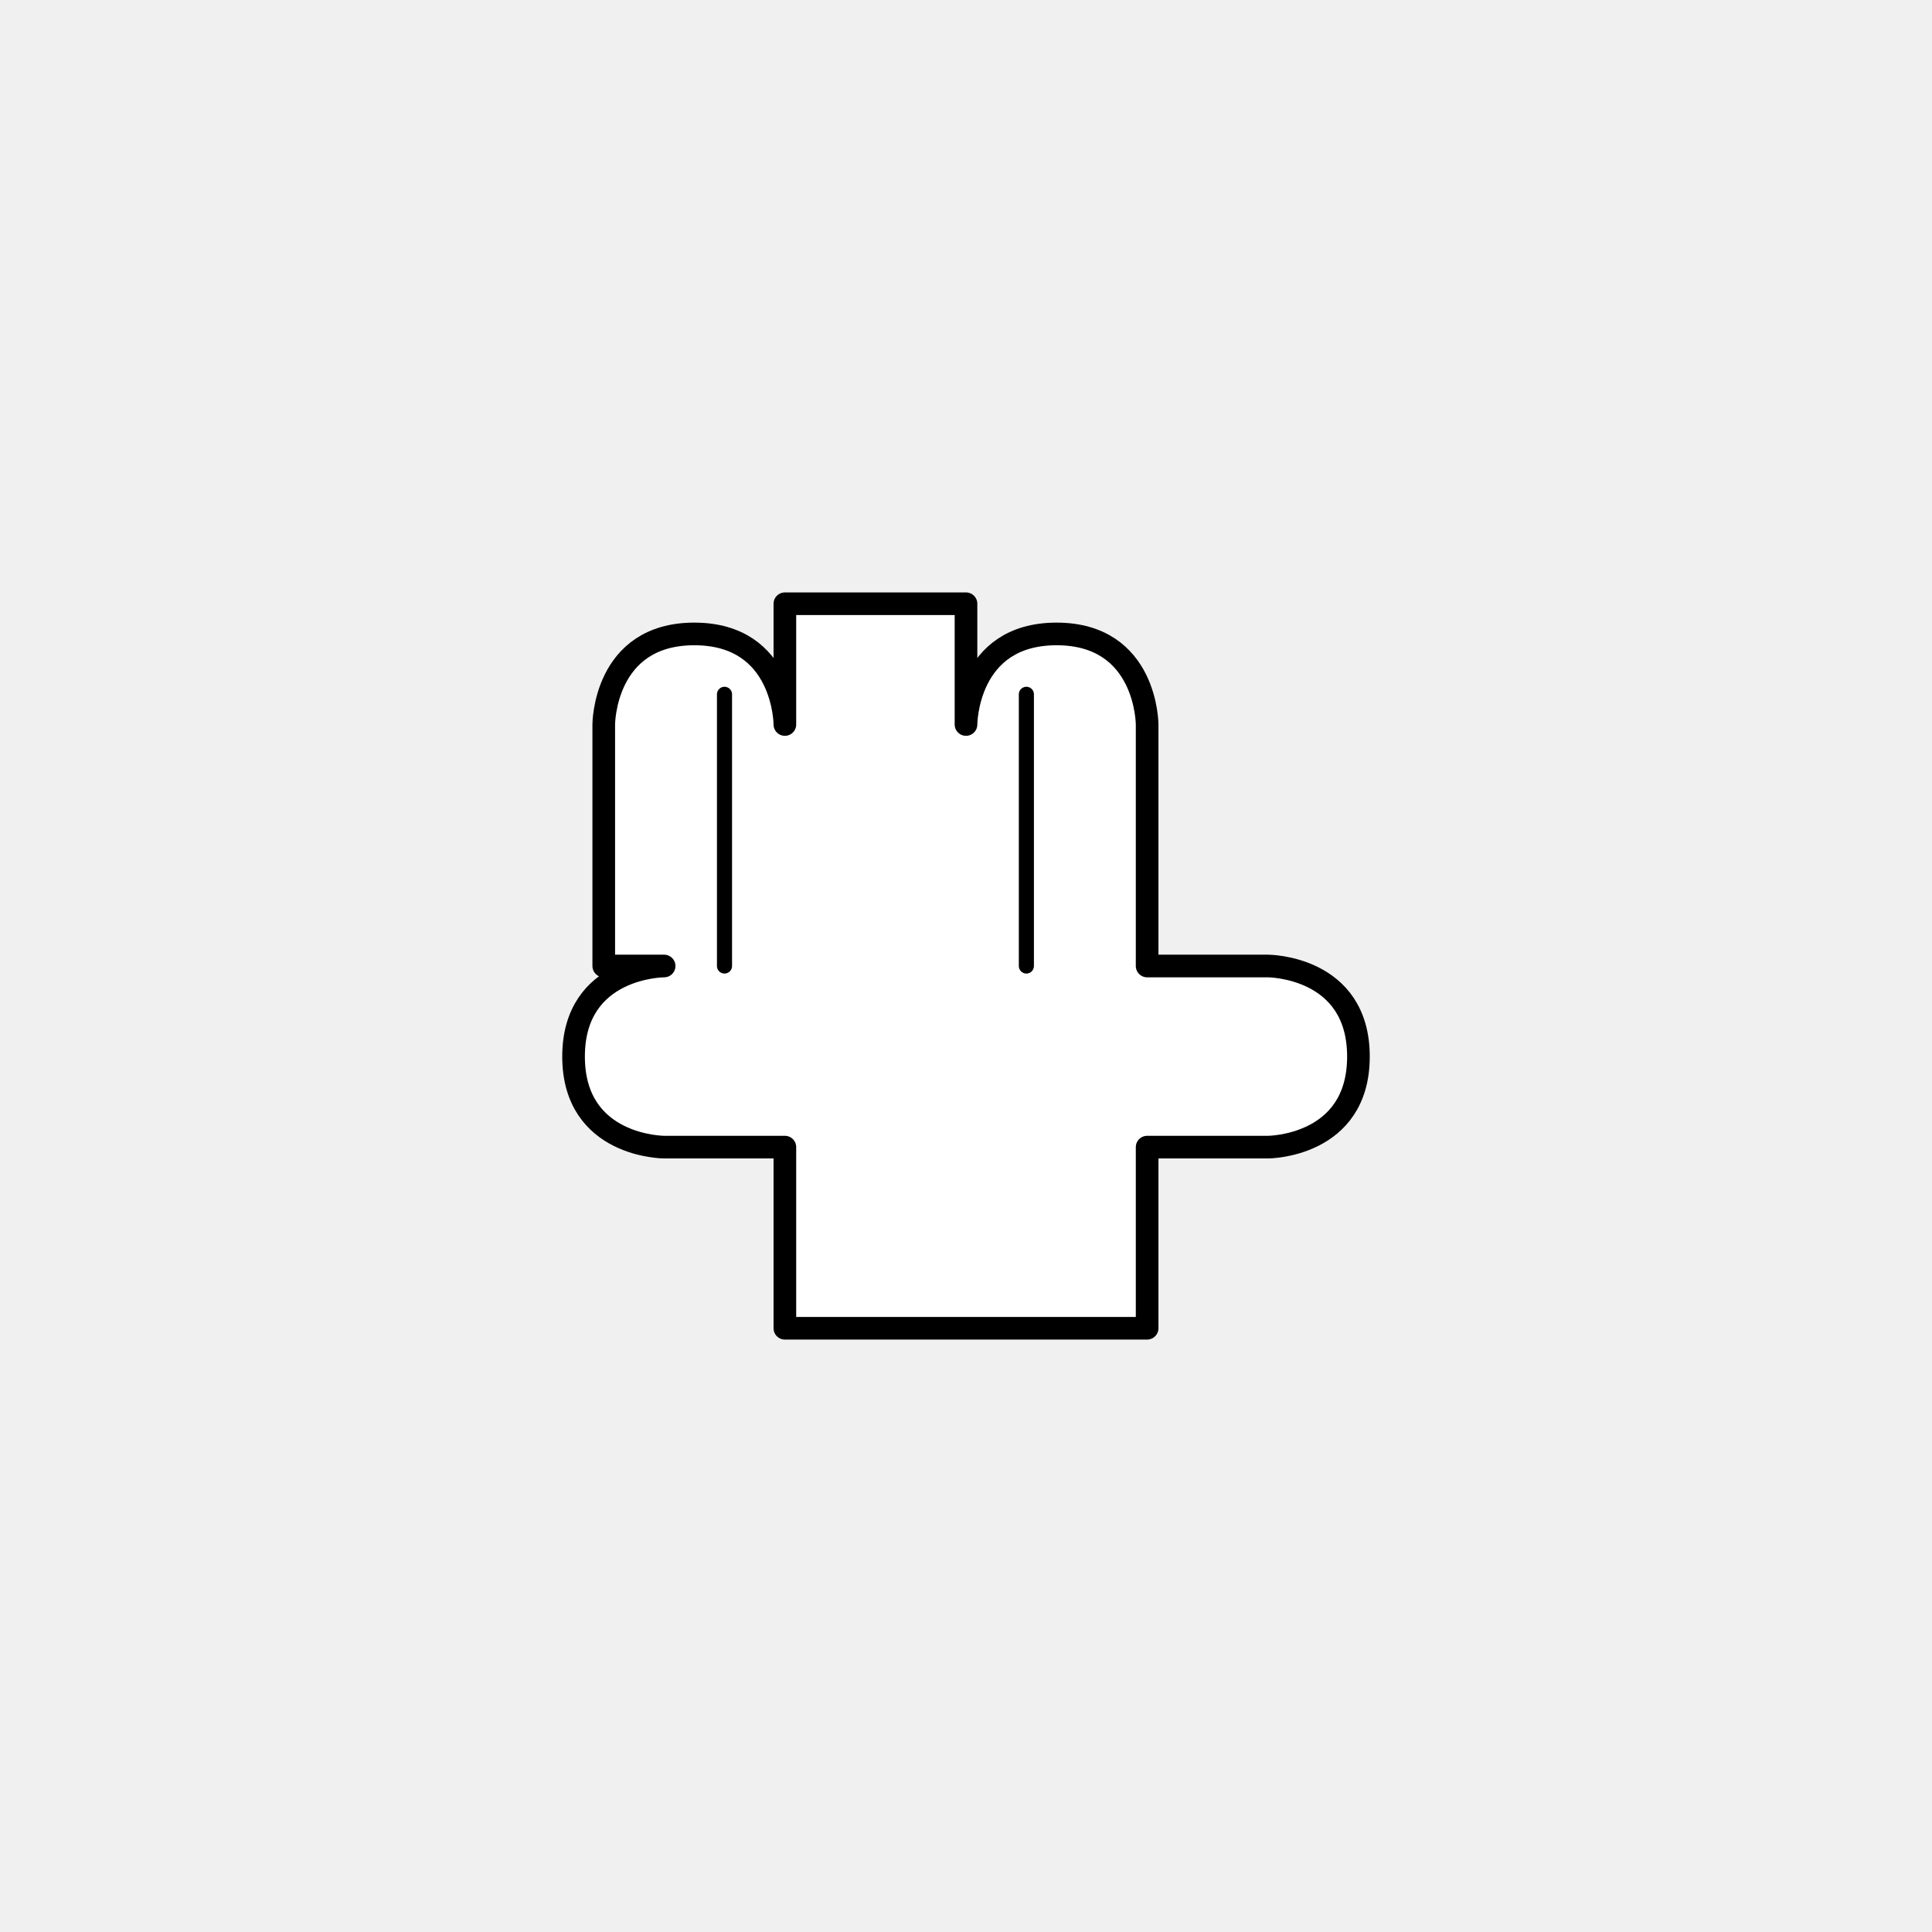
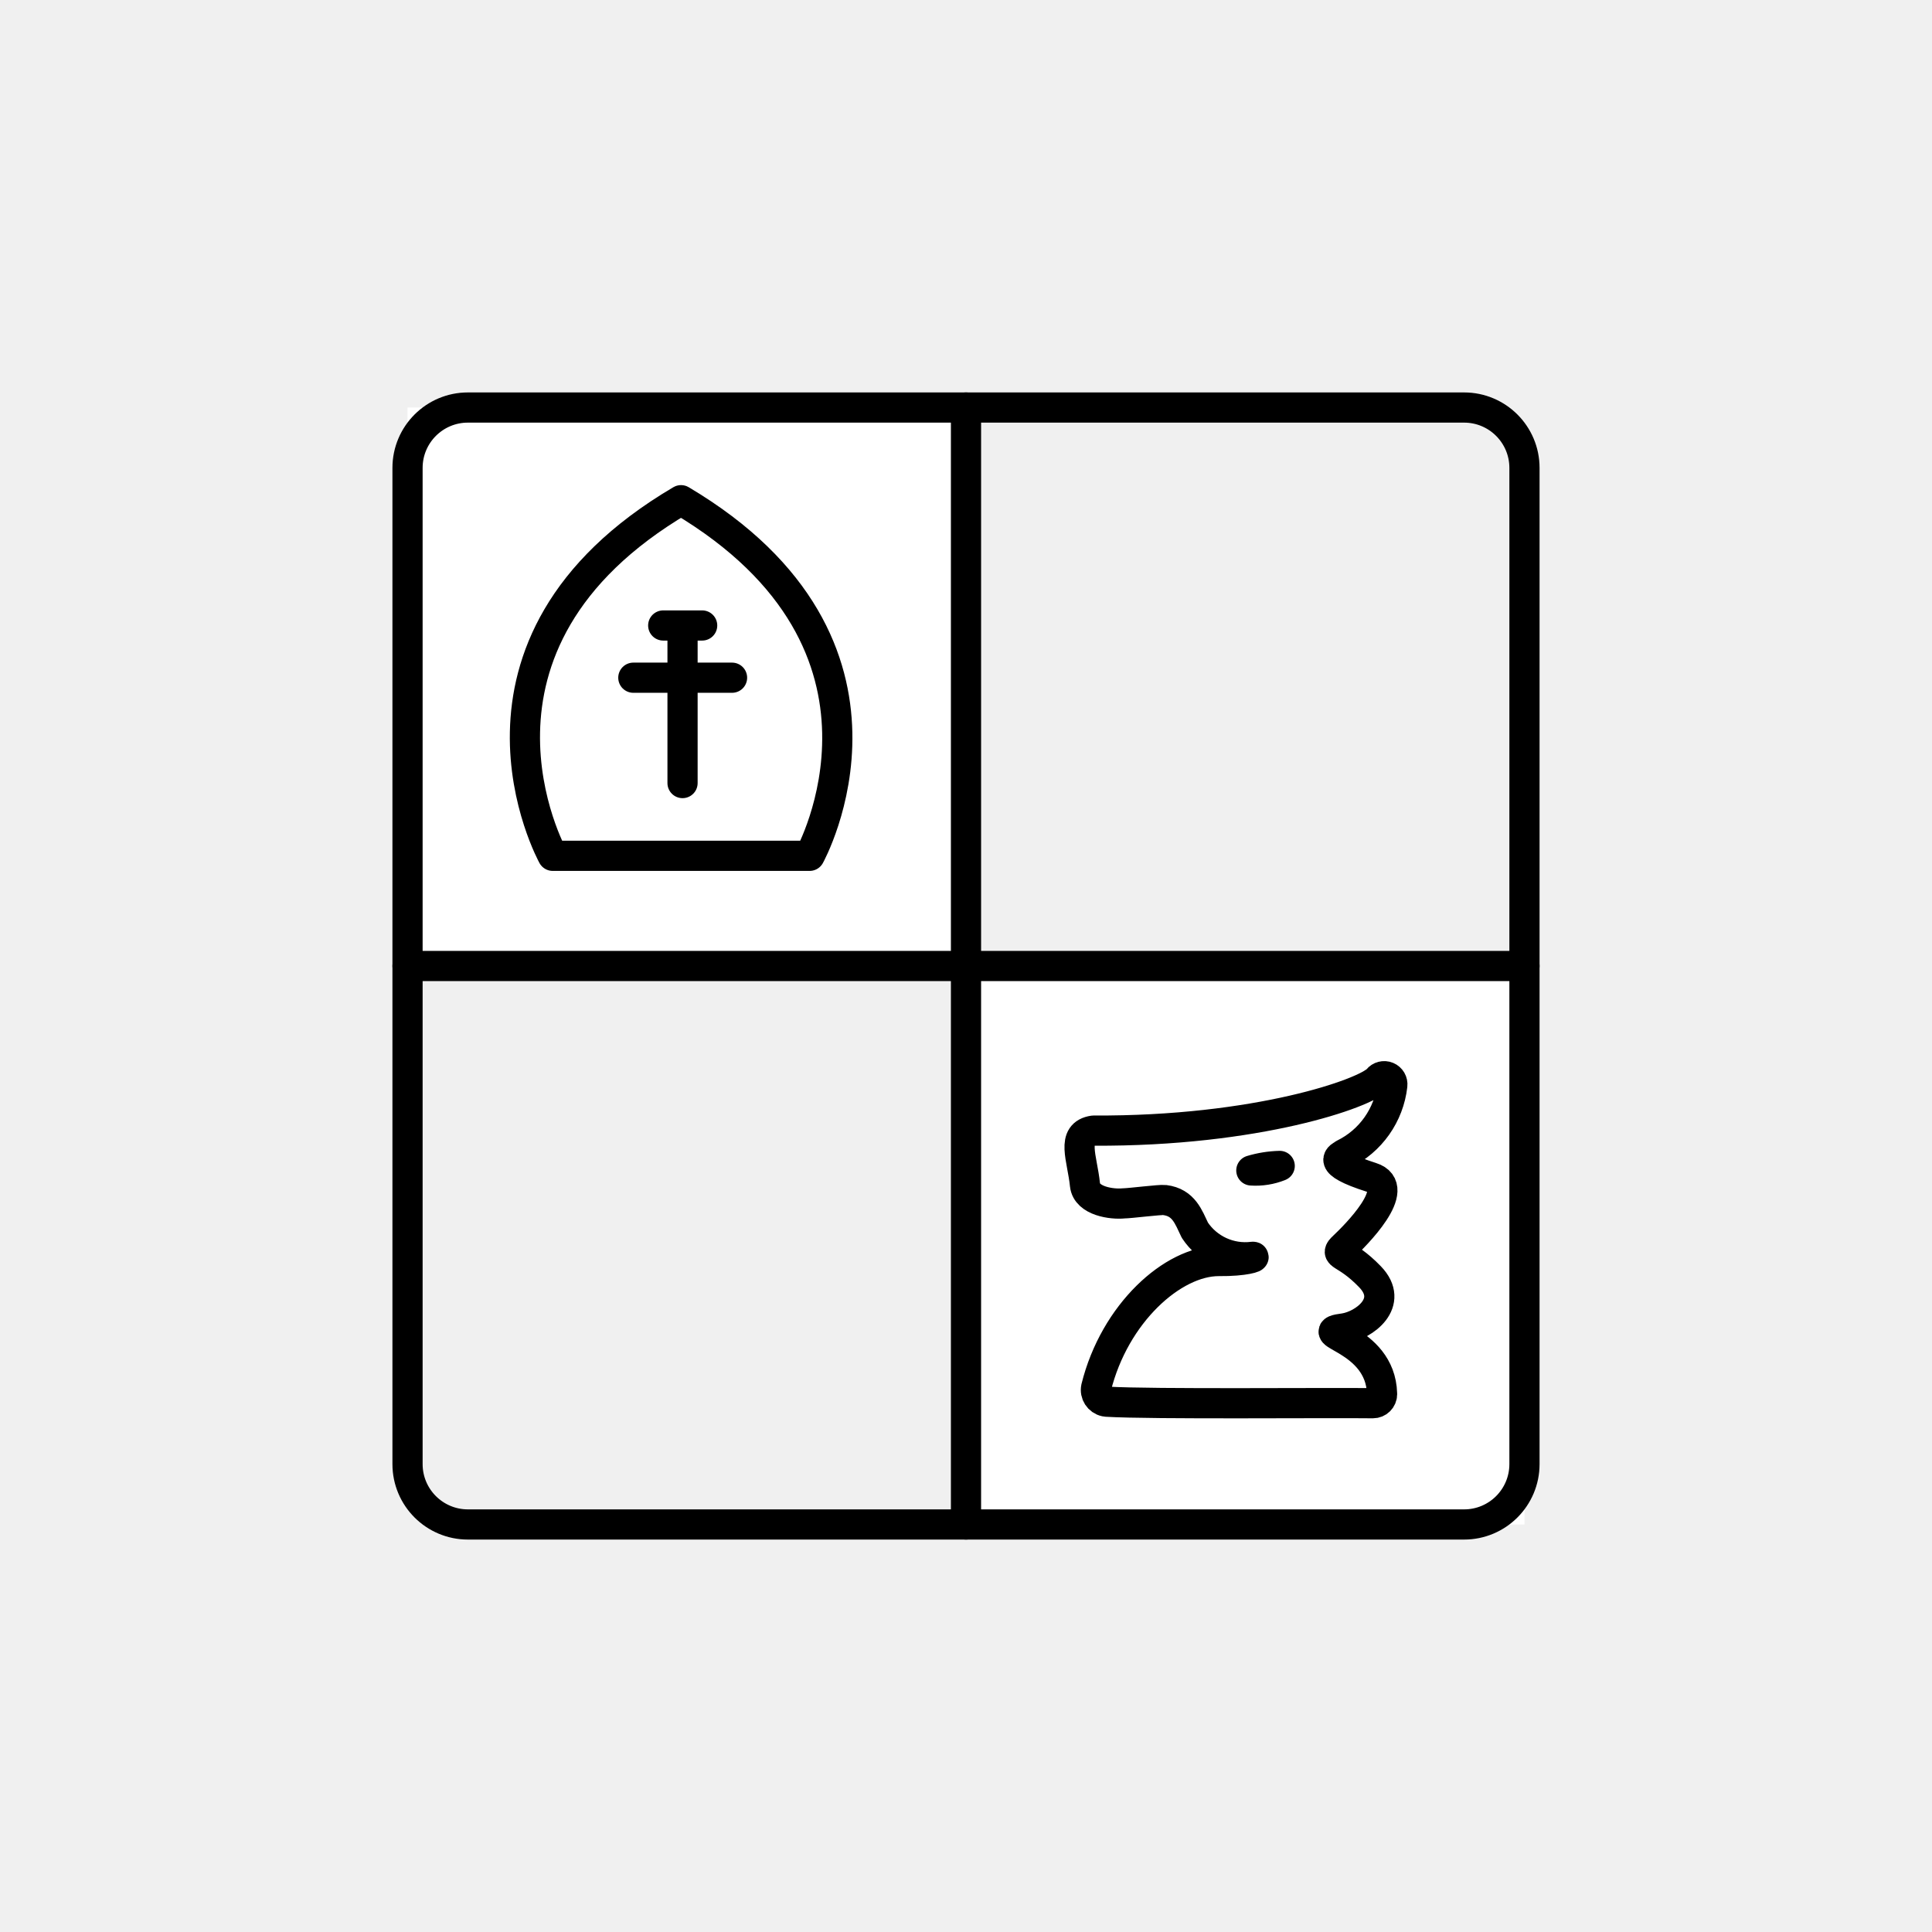
- <svg xmlns="http://www.w3.org/2000/svg" width="128px" height="128px" viewBox="0 0 128 128" version="1.1">
-   <g stroke="none" fill="none">
-     <path d="M 40,64                  L 40,48                  C 40,48 40,42 46,42                  C 52,42 52,48 52,48                  L 52,40                  L 64,40                  L 64,48                  C 64,48 64,42 70,42                  C 76,42 76,48 76,48                  L 76,64                  L 84,64                  C 84,64 90,64 90,70                  C 90,76 84,76 84,76                  L 76,76                  L 76,88                  L 52,88                  L 52,76                  L 44,76                  C 44,76 38,76 38,70                  C 38,64 44,64 44,64                  Z" stroke="#000000" stroke-width="1.5" fill="#FFFFFF" stroke-linejoin="round" stroke-linecap="round" />
-     <path d="M 48,64 L 48,50 C 48,48 48,46 48,46" stroke="#000000" stroke-width="1" fill="none" stroke-linecap="round" />
-     <path d="M 68,64 L 68,50 C 68,48 68,46 68,46" stroke="#000000" stroke-width="1" fill="none" stroke-linecap="round" />
-   </g>
+ <svg xmlns="http://www.w3.org/2000/svg" width="128px" height="128px" viewBox="-8 -8 64 64">
+   <defs>
+     <style>.a{fill:none;stroke:#000000;stroke-linecap:round;stroke-linejoin:round;}</style>
+   </defs>
+   <rect x="5.5" y="5.5" width="18.5" height="18.5" fill="#FFFFFF" stroke="none" />
+   <rect x="24" y="24" width="18.5" height="18.5" fill="#FFFFFF" stroke="none" />
+   <line class="a" x1="14.61" y1="14.45" x2="14.61" y2="17.94" />
+   <polyline class="a" points="14.61 14.45 14.61 12.72 15.26 12.72 13.97 12.72 14.61 12.72" />
+   <line class="a" x1="16.25" y1="14.45" x2="12.98" y2="14.45" />
+   <path class="a" d="M40.5,5.5H7.5a2,2,0,0,0-2,2v33a2,2,0,0,0,2,2h33a2,2,0,0,0,2-2V7.5A2,2,0,0,0,40.5,5.5Z" />
+   <line class="a" x1="24" y1="5.5" x2="24" y2="42.5" />
+   <path class="a" d="M37.482,38.483a.3.3,0,0,0,.301-.299c0-.007,0-.014-.001-.021-.05-1.87-2.5-2-1.25-2.16.65-.1,1.68-.85.85-1.71s-1.22-.67-.87-1,2-1.95.92-2.29c-1.6-.51-1-.7-.92-.77a2.9,2.9,0,0,0,1.61-2.28.27.27,0,0,0-.48-.2c-.4.46-4,1.73-9.42,1.7-.76.11-.37.91-.28,1.8.06.54.9.65,1.28.61.2,0,1.21-.13,1.36-.11.64.08.79.57,1,1a2,2,0,0,0,1.92.88c.13,0-.25.15-1.13.14-1.52,0-3.45,1.73-4.06,4.19a.39.39,0,0,0,.3.463.396.396,0,0,0,.05.007C30.202,38.523,35.932,38.463,37.482,38.483Z" />
+   <path class="a" d="M33.452,30.773a2.12,2.12,0,0,0,.94-.15A3.6,3.6,0,0,0,33.452,30.773Z" />
+   <path class="a" d="M14.58,20.35H10.31s-3.87-7,4.25-11.78h0c8.12,4.82,4.26,11.78,4.26,11.78Z" />
+   <line class="a" x1="5.5" y1="24" x2="42.5" y2="24" />
</svg>
